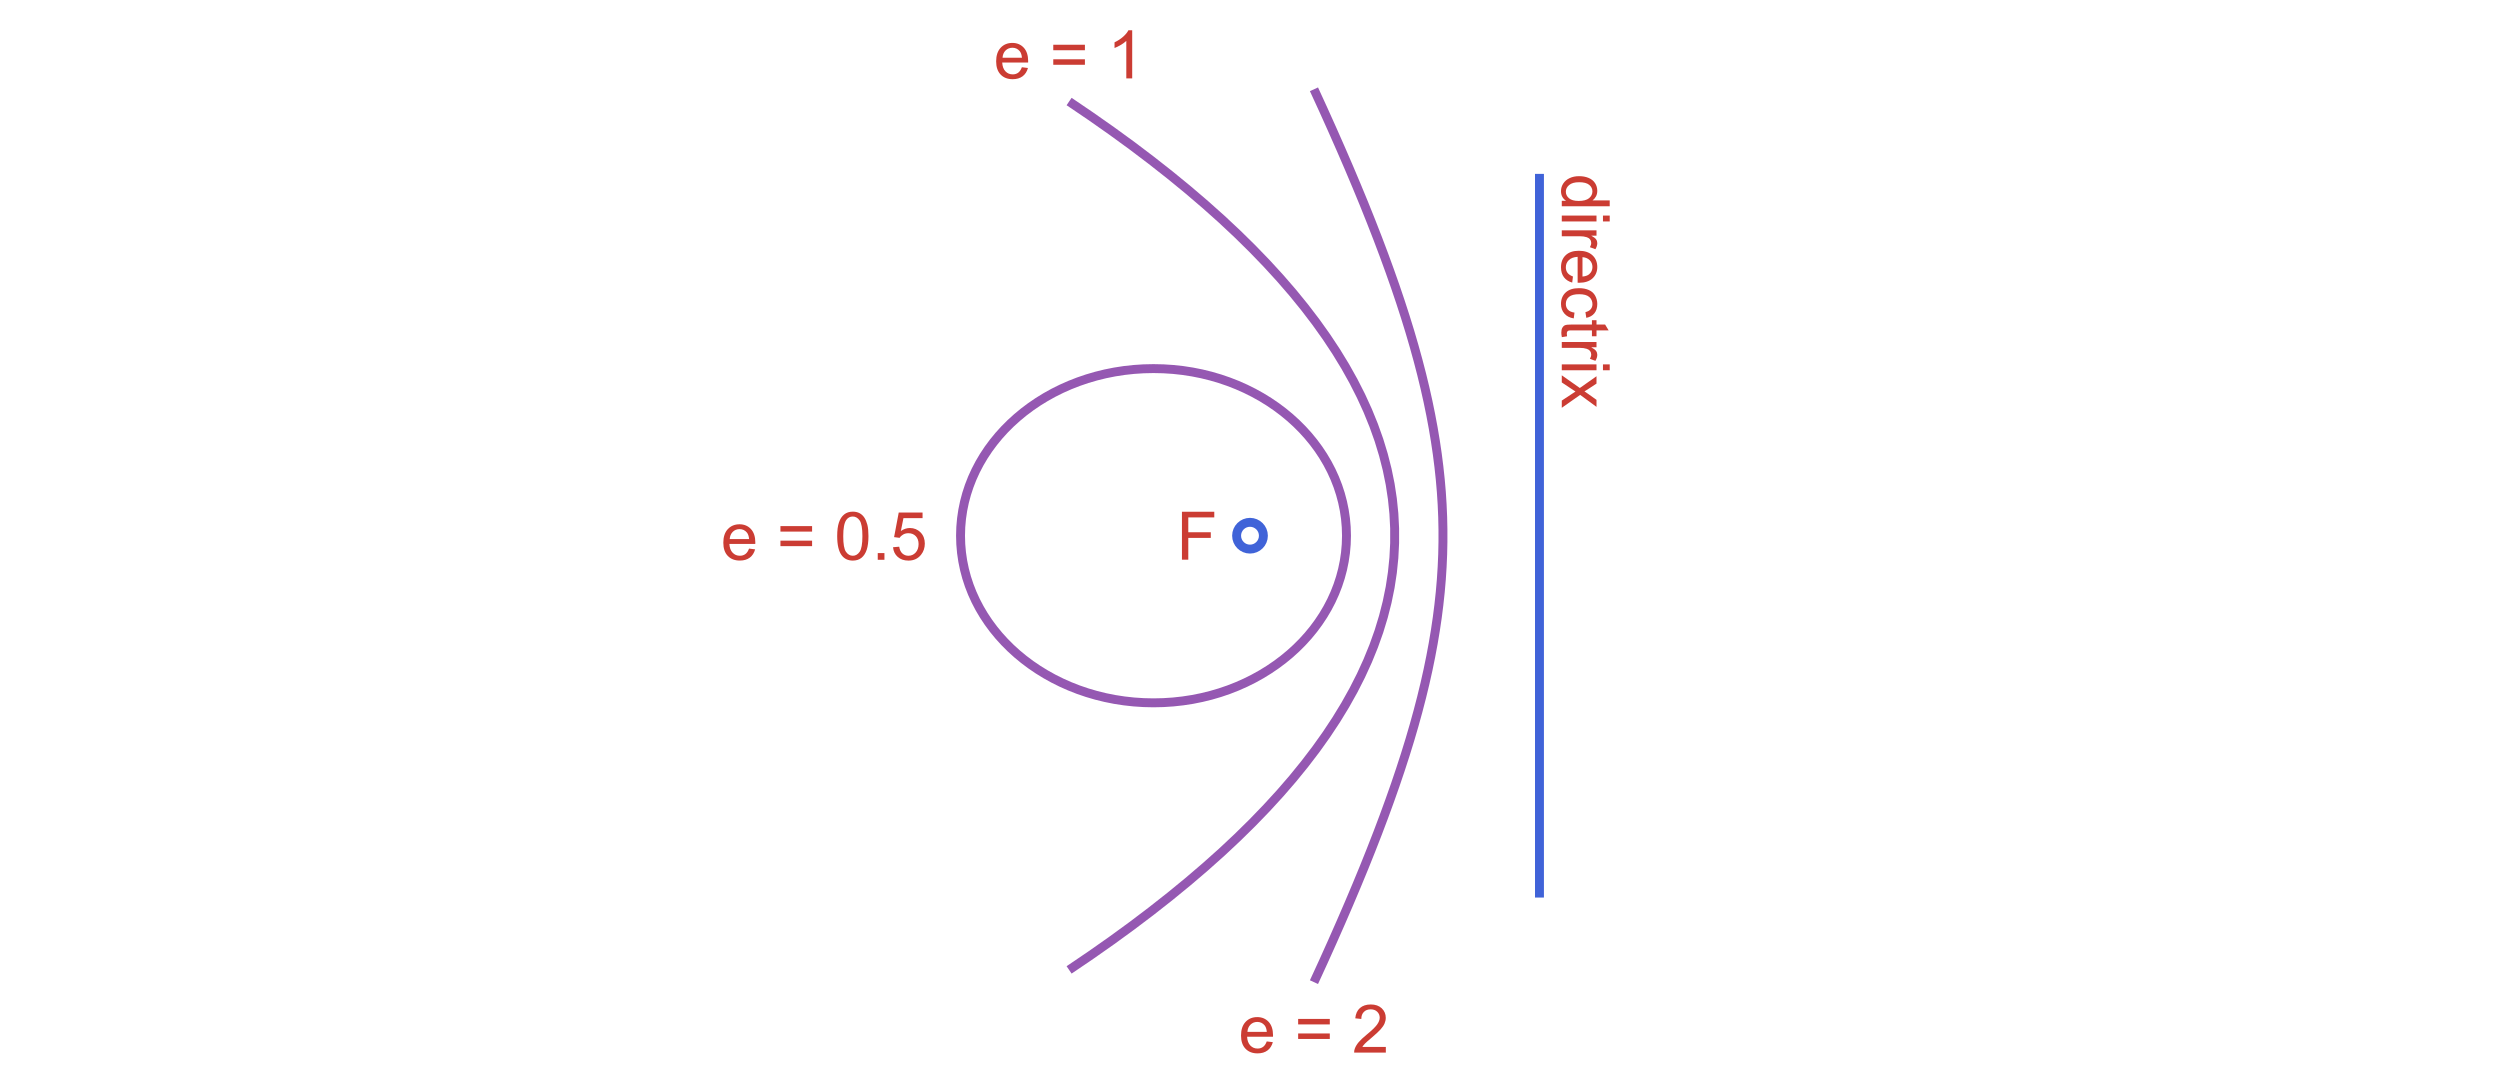
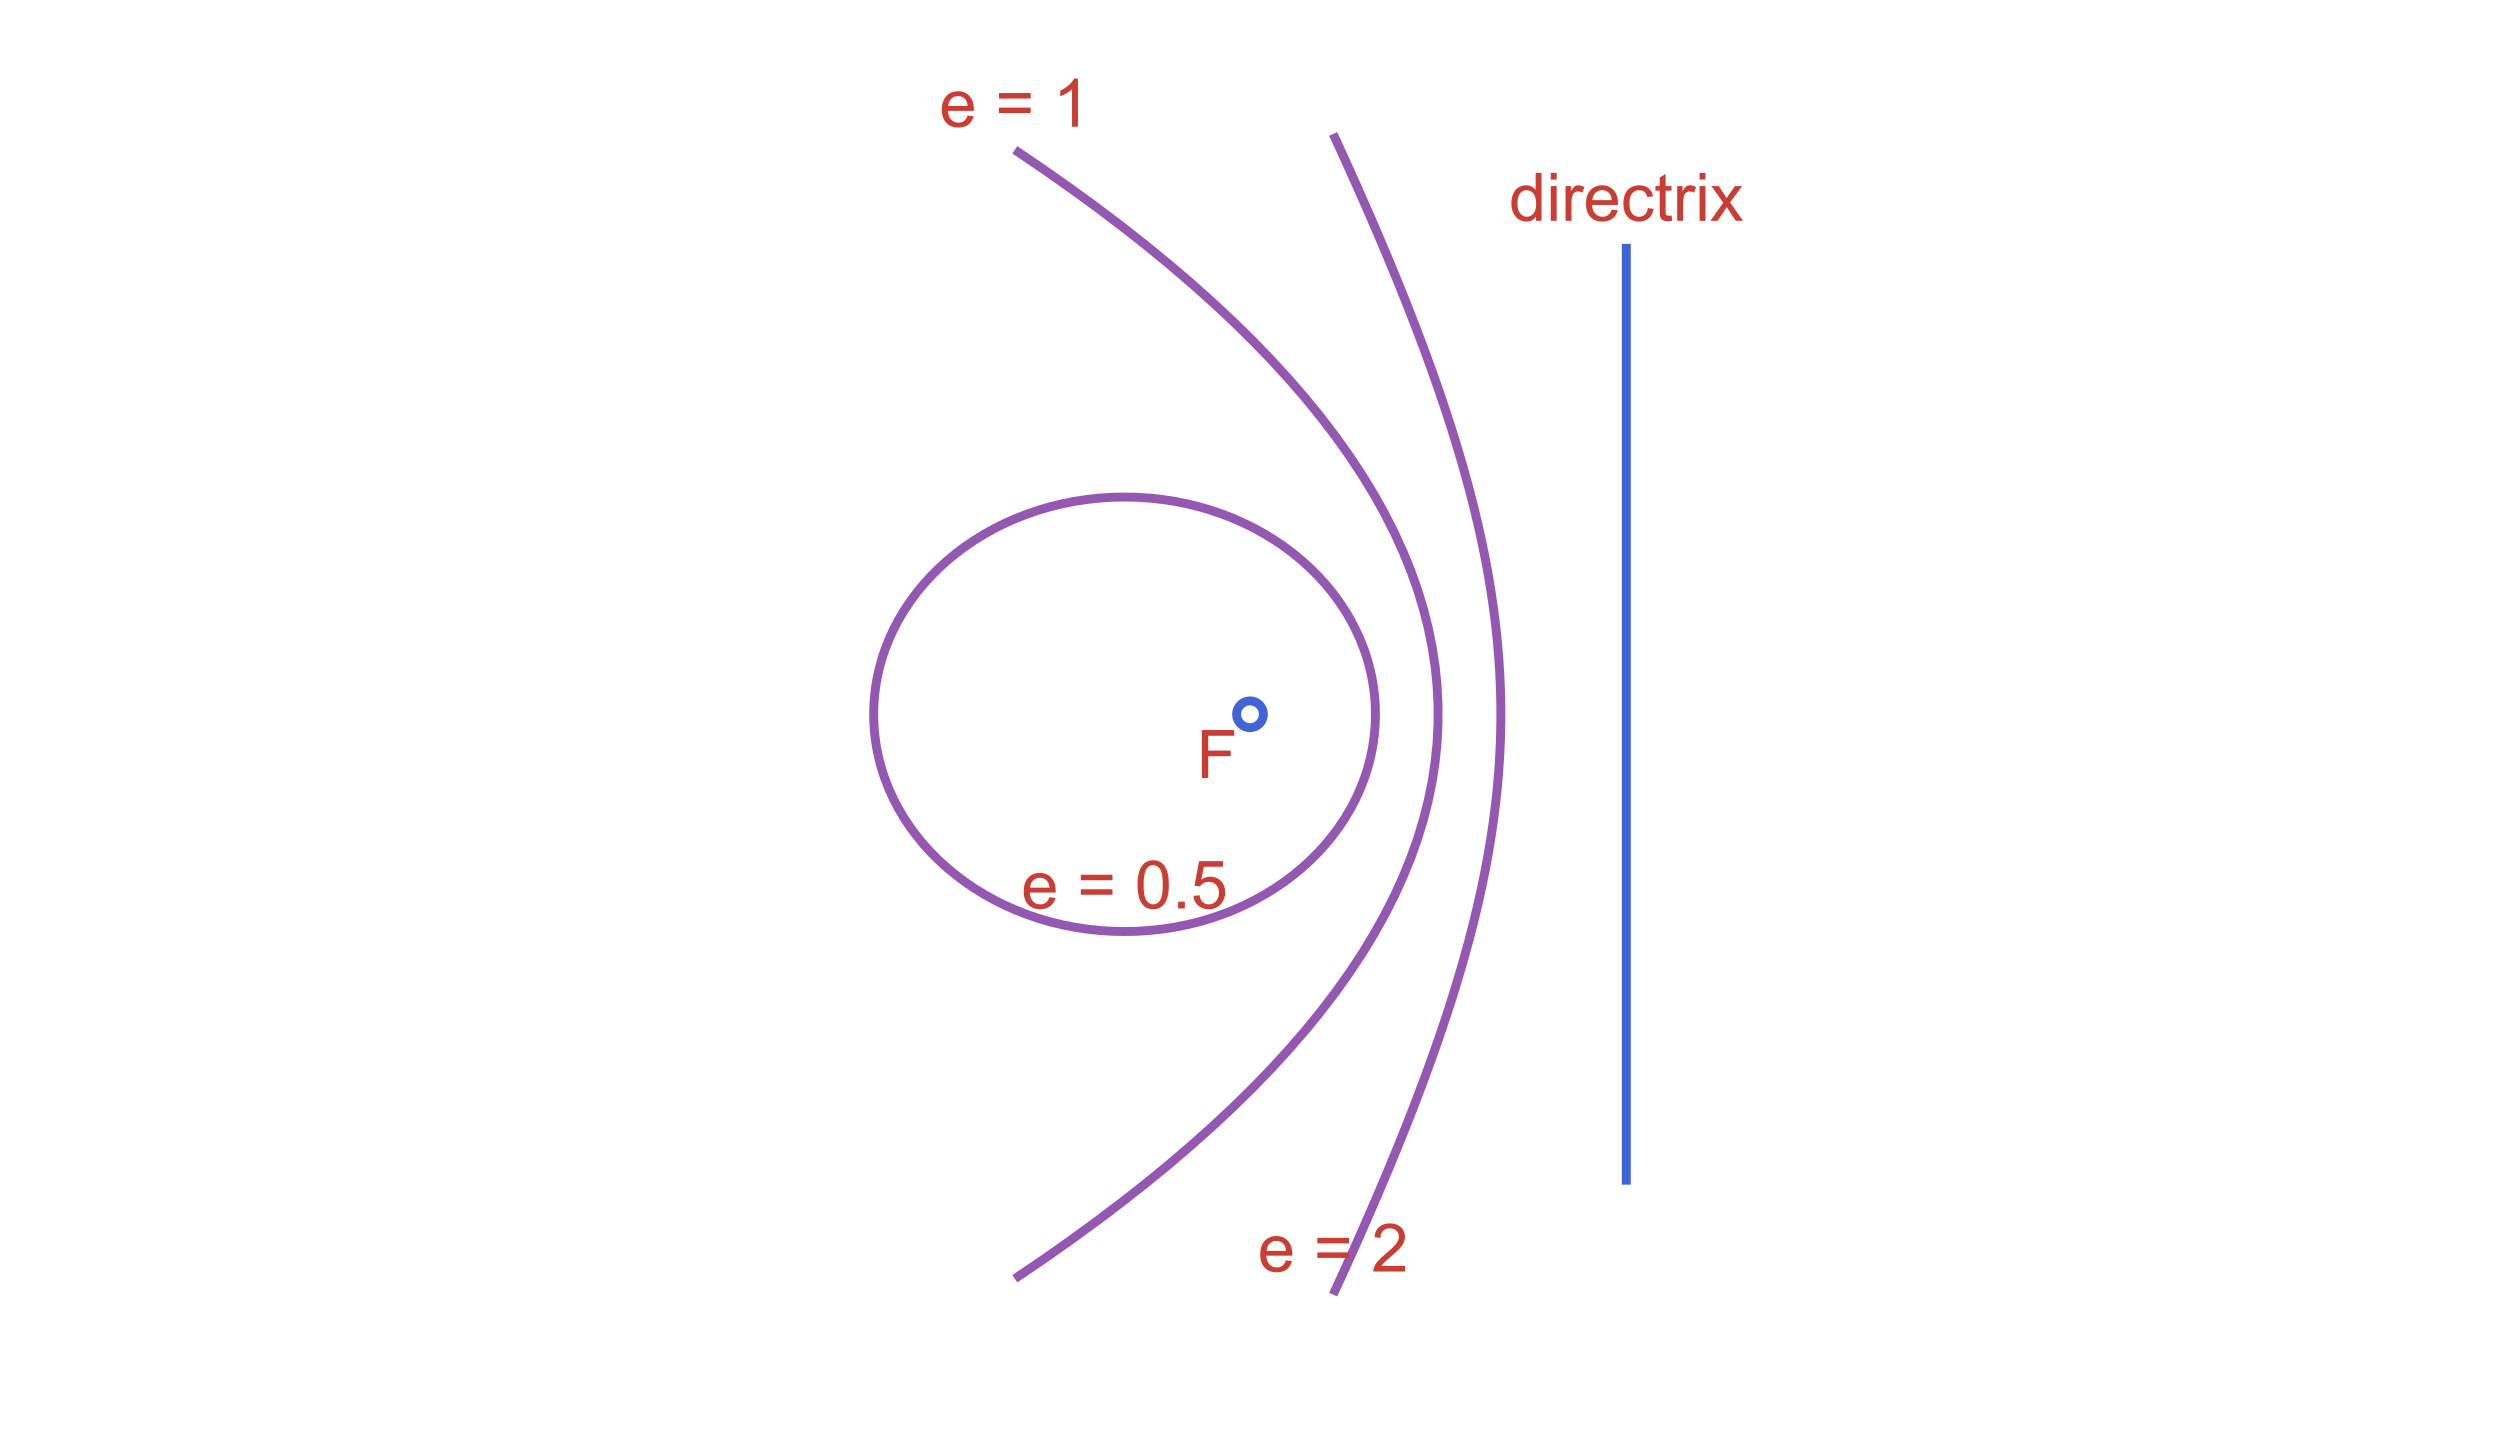
- <svg xmlns="http://www.w3.org/2000/svg" xmlns:xlink="http://www.w3.org/1999/xlink" width="560" height="240" viewBox="0 0 560 240">
+ <svg xmlns="http://www.w3.org/2000/svg" xmlns:xlink="http://www.w3.org/1999/xlink" width="560" height="320" viewBox="0 0 560 320">
  <defs>
    <g>
      <g id="glyph-0-0">
        <path d="M 1.23 0 L 1.23 -10.738 L 8.473 -10.738 L 8.473 -9.469 L 2.652 -9.469 L 2.652 -6.145 L 7.691 -6.145 L 7.691 -4.879 L 2.652 -4.879 L 2.652 0 Z M 1.23 0 " />
      </g>
      <g id="glyph-0-1">
        <path d="M 6.312 -2.504 L 7.676 -2.336 C 7.457 -1.535 7.059 -0.918 6.48 -0.48 C 5.898 -0.043 5.156 0.176 4.254 0.176 C 3.113 0.176 2.211 -0.172 1.547 -0.875 C 0.883 -1.57 0.551 -2.555 0.551 -3.824 C 0.551 -5.129 0.887 -6.145 1.559 -6.867 C 2.23 -7.59 3.105 -7.949 4.184 -7.953 C 5.223 -7.949 6.07 -7.598 6.73 -6.891 C 7.387 -6.18 7.715 -5.184 7.719 -3.902 C 7.715 -3.824 7.715 -3.707 7.711 -3.551 L 1.91 -3.551 C 1.957 -2.695 2.199 -2.039 2.637 -1.586 C 3.07 -1.129 3.609 -0.902 4.262 -0.906 C 4.742 -0.902 5.156 -1.031 5.5 -1.289 C 5.84 -1.543 6.109 -1.945 6.312 -2.504 Z M 1.984 -4.637 L 6.328 -4.637 C 6.27 -5.285 6.102 -5.777 5.828 -6.109 C 5.406 -6.613 4.863 -6.867 4.195 -6.871 C 3.59 -6.867 3.078 -6.664 2.668 -6.262 C 2.254 -5.855 2.027 -5.312 1.984 -4.637 Z M 1.984 -4.637 " />
      </g>
      <g id="glyph-0-2">
</g>
      <g id="glyph-0-3">
        <path d="M 7.926 -6.312 L 0.836 -6.312 L 0.836 -7.543 L 7.926 -7.543 Z M 7.926 -3.055 L 0.836 -3.055 L 0.836 -4.285 L 7.926 -4.285 Z M 7.926 -3.055 " />
      </g>
      <g id="glyph-0-4">
+         <path d="M 0.621 -5.297 C 0.621 -6.562 0.75 -7.582 1.012 -8.359 C 1.273 -9.133 1.664 -9.73 2.18 -10.152 C 2.695 -10.57 3.344 -10.781 4.125 -10.781 C 4.699 -10.781 5.203 -10.664 5.641 -10.434 C 6.074 -10.199 6.434 -9.863 6.715 -9.43 C 6.996 -8.988 7.219 -8.457 7.383 -7.832 C 7.543 -7.203 7.621 -6.359 7.625 -5.297 C 7.621 -4.035 7.492 -3.016 7.234 -2.246 C 6.973 -1.469 6.586 -0.871 6.074 -0.449 C 5.559 -0.027 4.91 0.18 4.125 0.184 C 3.086 0.18 2.27 -0.188 1.684 -0.93 C 0.973 -1.82 0.621 -3.277 0.621 -5.297 Z M 1.977 -5.297 C 1.973 -3.531 2.18 -2.355 2.594 -1.777 C 3.004 -1.191 3.516 -0.902 4.125 -0.902 C 4.727 -0.902 5.234 -1.195 5.648 -1.781 C 6.062 -2.367 6.27 -3.539 6.27 -5.297 C 6.27 -7.062 6.062 -8.234 5.648 -8.816 C 5.234 -9.398 4.719 -9.691 4.109 -9.691 C 3.5 -9.691 3.02 -9.434 2.66 -8.922 C 2.203 -8.262 1.973 -7.055 1.977 -5.297 Z M 1.977 -5.297 " />
+       </g>
+       <g id="glyph-0-5">
+         <path d="M 1.363 0 L 1.363 -1.5 L 2.863 -1.5 L 2.863 0 Z M 1.363 0 " />
+       </g>
+       <g id="glyph-0-6">
+         <path d="M 0.621 -2.812 L 2.008 -2.93 C 2.105 -2.254 2.344 -1.746 2.719 -1.41 C 3.094 -1.07 3.543 -0.902 4.07 -0.902 C 4.703 -0.902 5.242 -1.141 5.684 -1.617 C 6.121 -2.094 6.34 -2.727 6.344 -3.523 C 6.34 -4.273 6.129 -4.867 5.707 -5.301 C 5.285 -5.734 4.73 -5.953 4.051 -5.953 C 3.621 -5.953 3.238 -5.855 2.898 -5.664 C 2.555 -5.469 2.285 -5.219 2.094 -4.914 L 0.855 -5.074 L 1.898 -10.59 L 7.234 -10.59 L 7.234 -9.332 L 2.953 -9.332 L 2.375 -6.445 C 3.016 -6.891 3.691 -7.113 4.402 -7.117 C 5.336 -7.113 6.129 -6.789 6.773 -6.145 C 7.418 -5.492 7.738 -4.656 7.742 -3.641 C 7.738 -2.664 7.457 -1.824 6.891 -1.121 C 6.203 -0.25 5.262 0.18 4.07 0.184 C 3.094 0.18 2.297 -0.09 1.68 -0.637 C 1.059 -1.18 0.707 -1.906 0.621 -2.812 Z M 0.621 -2.812 " />
+       </g>
+       <g id="glyph-0-7">
        <path d="M 5.59 0 L 4.27 0 L 4.27 -8.402 C 3.949 -8.098 3.531 -7.793 3.02 -7.492 C 2.504 -7.188 2.043 -6.961 1.633 -6.812 L 1.633 -8.086 C 2.367 -8.43 3.012 -8.848 3.566 -9.344 C 4.117 -9.836 4.508 -10.316 4.738 -10.781 L 5.59 -10.781 Z M 5.59 0 " />
      </g>
-       <g id="glyph-0-5">
+       <g id="glyph-0-8">
        <path d="M 7.551 -1.266 L 7.551 0 L 0.453 0 C 0.438 -0.316 0.492 -0.621 0.609 -0.914 C 0.789 -1.398 1.078 -1.875 1.477 -2.344 C 1.875 -2.812 2.449 -3.352 3.199 -3.969 C 4.367 -4.922 5.156 -5.68 5.566 -6.242 C 5.973 -6.797 6.176 -7.328 6.18 -7.828 C 6.176 -8.352 5.988 -8.793 5.621 -9.152 C 5.246 -9.512 4.762 -9.691 4.16 -9.691 C 3.523 -9.691 3.016 -9.5 2.637 -9.117 C 2.254 -8.734 2.059 -8.207 2.059 -7.535 L 0.703 -7.676 C 0.797 -8.684 1.145 -9.453 1.75 -9.984 C 2.355 -10.516 3.168 -10.781 4.188 -10.781 C 5.215 -10.781 6.031 -10.492 6.633 -9.922 C 7.234 -9.348 7.535 -8.641 7.535 -7.801 C 7.535 -7.367 7.445 -6.945 7.27 -6.531 C 7.094 -6.113 6.801 -5.676 6.395 -5.223 C 5.984 -4.762 5.309 -4.133 4.367 -3.332 C 3.57 -2.664 3.062 -2.215 2.84 -1.98 C 2.613 -1.742 2.43 -1.504 2.285 -1.266 Z M 7.551 -1.266 " />
      </g>
-       <g id="glyph-0-6">
-         <path d="M 0.621 -5.297 C 0.621 -6.562 0.75 -7.582 1.012 -8.359 C 1.273 -9.133 1.664 -9.73 2.18 -10.152 C 2.695 -10.57 3.344 -10.781 4.125 -10.781 C 4.699 -10.781 5.203 -10.664 5.641 -10.434 C 6.074 -10.199 6.434 -9.863 6.715 -9.43 C 6.996 -8.988 7.219 -8.457 7.383 -7.832 C 7.543 -7.203 7.621 -6.359 7.625 -5.297 C 7.621 -4.035 7.492 -3.016 7.234 -2.246 C 6.973 -1.469 6.586 -0.871 6.074 -0.449 C 5.559 -0.027 4.91 0.18 4.125 0.184 C 3.086 0.18 2.27 -0.188 1.684 -0.93 C 0.973 -1.82 0.621 -3.277 0.621 -5.297 Z M 1.977 -5.297 C 1.973 -3.531 2.18 -2.355 2.594 -1.777 C 3.004 -1.191 3.516 -0.902 4.125 -0.902 C 4.727 -0.902 5.234 -1.195 5.648 -1.781 C 6.062 -2.367 6.27 -3.539 6.27 -5.297 C 6.27 -7.062 6.062 -8.234 5.648 -8.816 C 5.234 -9.398 4.719 -9.691 4.109 -9.691 C 3.5 -9.691 3.02 -9.434 2.66 -8.922 C 2.203 -8.262 1.973 -7.055 1.977 -5.297 Z M 1.977 -5.297 " />
+       <g id="glyph-0-9">
+         <path d="M 6.035 0 L 6.035 -0.98 C 5.543 -0.207 4.816 0.176 3.859 0.176 C 3.238 0.176 2.668 0.008 2.148 -0.336 C 1.629 -0.676 1.227 -1.156 0.941 -1.77 C 0.652 -2.379 0.508 -3.082 0.512 -3.883 C 0.508 -4.656 0.637 -5.359 0.898 -5.996 C 1.156 -6.625 1.547 -7.109 2.066 -7.449 C 2.582 -7.781 3.16 -7.949 3.801 -7.953 C 4.266 -7.949 4.684 -7.852 5.051 -7.656 C 5.418 -7.457 5.715 -7.199 5.945 -6.883 L 5.945 -10.738 L 7.258 -10.738 L 7.258 0 Z M 1.867 -3.883 C 1.863 -2.883 2.074 -2.137 2.496 -1.645 C 2.918 -1.148 3.414 -0.902 3.984 -0.906 C 4.559 -0.902 5.047 -1.137 5.453 -1.613 C 5.855 -2.082 6.059 -2.805 6.059 -3.773 C 6.059 -4.836 5.852 -5.613 5.441 -6.113 C 5.031 -6.609 4.527 -6.859 3.926 -6.863 C 3.34 -6.859 2.848 -6.621 2.457 -6.145 C 2.059 -5.664 1.863 -4.91 1.867 -3.883 Z M 1.867 -3.883 " />
      </g>
-       <g id="glyph-0-7">
-         <path d="M 1.363 0 L 1.363 -1.5 L 2.863 -1.5 L 2.863 0 Z M 1.363 0 " />
+       <g id="glyph-0-10">
+         <path d="M 0.996 -9.223 L 0.996 -10.738 L 2.312 -10.738 L 2.312 -9.223 Z M 0.996 0 L 0.996 -7.777 L 2.312 -7.777 L 2.312 0 Z M 0.996 0 " />
      </g>
-       <g id="glyph-0-8">
-         <path d="M 0.621 -2.812 L 2.008 -2.93 C 2.105 -2.254 2.344 -1.746 2.719 -1.41 C 3.094 -1.07 3.543 -0.902 4.07 -0.902 C 4.703 -0.902 5.242 -1.141 5.684 -1.617 C 6.121 -2.094 6.34 -2.727 6.344 -3.523 C 6.34 -4.273 6.129 -4.867 5.707 -5.301 C 5.285 -5.734 4.73 -5.953 4.051 -5.953 C 3.621 -5.953 3.238 -5.855 2.898 -5.664 C 2.555 -5.469 2.285 -5.219 2.094 -4.914 L 0.855 -5.074 L 1.898 -10.59 L 7.234 -10.59 L 7.234 -9.332 L 2.953 -9.332 L 2.375 -6.445 C 3.016 -6.891 3.691 -7.113 4.402 -7.117 C 5.336 -7.113 6.129 -6.789 6.773 -6.145 C 7.418 -5.492 7.738 -4.656 7.742 -3.641 C 7.738 -2.664 7.457 -1.824 6.891 -1.121 C 6.203 -0.25 5.262 0.18 4.07 0.184 C 3.094 0.18 2.297 -0.09 1.68 -0.637 C 1.059 -1.18 0.707 -1.906 0.621 -2.812 Z M 0.621 -2.812 " />
+       <g id="glyph-0-11">
+         <path d="M 0.973 0 L 0.973 -7.777 L 2.16 -7.777 L 2.16 -6.598 C 2.461 -7.148 2.738 -7.512 2.996 -7.688 C 3.25 -7.863 3.535 -7.949 3.844 -7.953 C 4.289 -7.949 4.738 -7.809 5.199 -7.531 L 4.746 -6.305 C 4.422 -6.496 4.098 -6.59 3.781 -6.594 C 3.488 -6.59 3.23 -6.504 3.004 -6.332 C 2.773 -6.156 2.609 -5.914 2.512 -5.609 C 2.363 -5.137 2.289 -4.625 2.293 -4.07 L 2.293 0 Z M 0.973 0 " />
      </g>
-       <g id="glyph-1-0">
-         <path d="M 0 6.035 L 0.98 6.035 C 0.207 5.543 -0.176 4.816 -0.176 3.859 C -0.176 3.238 -0.008 2.668 0.336 2.148 C 0.676 1.629 1.156 1.227 1.77 0.941 C 2.379 0.652 3.082 0.508 3.883 0.512 C 4.656 0.508 5.359 0.637 5.996 0.898 C 6.625 1.156 7.109 1.547 7.449 2.062 C 7.781 2.578 7.949 3.156 7.953 3.801 C 7.949 4.266 7.852 4.684 7.656 5.051 C 7.457 5.418 7.199 5.715 6.883 5.945 L 10.738 5.945 L 10.738 7.258 L 0 7.258 Z M 3.883 1.867 C 2.883 1.863 2.137 2.074 1.648 2.496 C 1.152 2.918 0.906 3.414 0.91 3.984 C 0.906 4.559 1.141 5.047 1.613 5.453 C 2.082 5.855 2.805 6.059 3.773 6.059 C 4.836 6.059 5.613 5.852 6.113 5.441 C 6.609 5.031 6.859 4.527 6.863 3.926 C 6.859 3.34 6.621 2.848 6.145 2.457 C 5.664 2.059 4.91 1.863 3.883 1.867 Z M 3.883 1.867 " />
+       <g id="glyph-0-12">
+         <path d="M 6.062 -2.848 L 7.359 -2.68 C 7.219 -1.781 6.855 -1.082 6.273 -0.582 C 5.688 -0.074 4.973 0.176 4.125 0.176 C 3.059 0.176 2.199 -0.172 1.555 -0.867 C 0.906 -1.562 0.586 -2.559 0.586 -3.859 C 0.586 -4.699 0.723 -5.434 1.004 -6.062 C 1.277 -6.691 1.703 -7.164 2.273 -7.48 C 2.844 -7.793 3.461 -7.949 4.133 -7.953 C 4.973 -7.949 5.664 -7.738 6.203 -7.312 C 6.738 -6.883 7.082 -6.273 7.234 -5.492 L 5.953 -5.297 C 5.832 -5.816 5.613 -6.207 5.305 -6.473 C 4.992 -6.734 4.621 -6.867 4.184 -6.871 C 3.52 -6.867 2.977 -6.629 2.562 -6.156 C 2.145 -5.676 1.938 -4.922 1.941 -3.898 C 1.938 -2.848 2.137 -2.09 2.539 -1.617 C 2.938 -1.141 3.461 -0.902 4.109 -0.906 C 4.625 -0.902 5.059 -1.062 5.406 -1.383 C 5.75 -1.699 5.969 -2.188 6.062 -2.848 Z M 6.062 -2.848 " />
      </g>
-       <g id="glyph-1-1">
-         <path d="M 9.223 0.996 L 10.738 0.996 L 10.738 2.312 L 9.223 2.312 Z M 0 0.996 L 7.777 0.996 L 7.777 2.312 L 0 2.312 Z M 0 0.996 " />
+       <g id="glyph-0-13">
+         <path d="M 3.867 -1.18 L 4.059 -0.016 C 3.684 0.062 3.352 0.098 3.062 0.102 C 2.582 0.098 2.211 0.027 1.949 -0.125 C 1.684 -0.273 1.496 -0.473 1.391 -0.719 C 1.281 -0.965 1.23 -1.484 1.23 -2.277 L 1.23 -6.754 L 0.266 -6.754 L 0.266 -7.777 L 1.23 -7.777 L 1.23 -9.703 L 2.543 -10.496 L 2.543 -7.777 L 3.867 -7.777 L 3.867 -6.754 L 2.543 -6.754 L 2.543 -2.203 C 2.543 -1.828 2.562 -1.586 2.609 -1.48 C 2.652 -1.371 2.73 -1.285 2.836 -1.223 C 2.941 -1.156 3.09 -1.125 3.289 -1.129 C 3.43 -1.125 3.625 -1.141 3.867 -1.18 Z M 3.867 -1.18 " />
      </g>
-       <g id="glyph-1-2">
-         <path d="M 0 0.973 L 7.777 0.973 L 7.777 2.16 L 6.598 2.16 C 7.148 2.461 7.512 2.738 7.688 2.996 C 7.863 3.25 7.949 3.535 7.953 3.844 C 7.949 4.289 7.809 4.738 7.531 5.199 L 6.305 4.746 C 6.496 4.422 6.59 4.098 6.594 3.777 C 6.59 3.488 6.504 3.23 6.332 3.004 C 6.156 2.773 5.914 2.609 5.609 2.512 C 5.137 2.363 4.625 2.289 4.07 2.293 L 0 2.293 Z M 0 0.973 " />
-       </g>
-       <g id="glyph-1-3">
-         <path d="M 2.504 6.312 L 2.336 7.676 C 1.539 7.457 0.922 7.059 0.484 6.48 C 0.043 5.898 -0.176 5.156 -0.176 4.254 C -0.176 3.113 0.172 2.211 0.875 1.547 C 1.57 0.883 2.555 0.551 3.824 0.551 C 5.129 0.551 6.145 0.887 6.867 1.559 C 7.59 2.23 7.949 3.105 7.953 4.184 C 7.949 5.223 7.598 6.07 6.891 6.73 C 6.184 7.387 5.188 7.715 3.902 7.719 C 3.824 7.715 3.707 7.715 3.551 7.711 L 3.551 1.91 C 2.695 1.957 2.039 2.199 1.59 2.637 C 1.133 3.07 0.906 3.609 0.91 4.262 C 0.906 4.742 1.035 5.156 1.289 5.5 C 1.543 5.84 1.945 6.109 2.504 6.312 Z M 4.637 1.984 L 4.637 6.328 C 5.285 6.27 5.777 6.102 6.109 5.828 C 6.613 5.406 6.867 4.863 6.871 4.195 C 6.867 3.59 6.664 3.078 6.262 2.668 C 5.855 2.254 5.312 2.027 4.637 1.984 Z M 4.637 1.984 " />
-       </g>
-       <g id="glyph-1-4">
-         <path d="M 2.848 6.062 L 2.68 7.359 C 1.781 7.219 1.082 6.855 0.582 6.273 C 0.074 5.688 -0.176 4.973 -0.176 4.125 C -0.176 3.059 0.172 2.199 0.867 1.555 C 1.562 0.906 2.559 0.586 3.859 0.586 C 4.699 0.586 5.434 0.723 6.062 1.004 C 6.691 1.277 7.164 1.703 7.48 2.273 C 7.793 2.844 7.949 3.461 7.953 4.129 C 7.949 4.973 7.738 5.664 7.312 6.203 C 6.883 6.738 6.273 7.082 5.492 7.234 L 5.297 5.953 C 5.816 5.832 6.207 5.613 6.473 5.305 C 6.734 4.992 6.867 4.621 6.871 4.184 C 6.867 3.52 6.629 2.977 6.156 2.562 C 5.676 2.145 4.922 1.938 3.898 1.941 C 2.848 1.938 2.09 2.137 1.617 2.539 C 1.145 2.938 0.906 3.461 0.91 4.109 C 0.906 4.625 1.066 5.059 1.383 5.406 C 1.699 5.75 2.188 5.969 2.848 6.062 Z M 2.848 6.062 " />
-       </g>
-       <g id="glyph-1-5">
-         <path d="M 1.18 3.867 L 0.016 4.059 C -0.062 3.684 -0.098 3.352 -0.102 3.062 C -0.098 2.582 -0.027 2.211 0.125 1.949 C 0.273 1.684 0.473 1.496 0.719 1.391 C 0.965 1.281 1.484 1.23 2.277 1.23 L 6.754 1.23 L 6.754 0.262 L 7.777 0.262 L 7.777 1.23 L 9.703 1.23 L 10.496 2.543 L 7.777 2.543 L 7.777 3.867 L 6.754 3.867 L 6.754 2.543 L 2.203 2.543 C 1.828 2.543 1.586 2.562 1.48 2.609 C 1.371 2.652 1.285 2.73 1.223 2.836 C 1.156 2.941 1.125 3.09 1.129 3.289 C 1.125 3.43 1.141 3.625 1.18 3.867 Z M 1.18 3.867 " />
-       </g>
-       <g id="glyph-1-6">
-         <path d="M 0 0.109 L 4.043 2.953 L 7.777 0.32 L 7.777 1.969 L 5.953 3.164 C 5.605 3.387 5.312 3.566 5.082 3.707 C 5.402 3.918 5.691 4.117 5.941 4.301 L 7.777 5.609 L 7.777 7.184 L 4.117 4.496 L 0 7.391 L 0 5.773 L 2.418 4.176 L 3.07 3.75 L 0 1.707 Z M 0 0.109 " />
+       <g id="glyph-0-14">
+         <path d="M 0.109 0 L 2.953 -4.043 L 0.32 -7.777 L 1.969 -7.777 L 3.164 -5.953 C 3.387 -5.605 3.566 -5.312 3.707 -5.082 C 3.918 -5.402 4.117 -5.691 4.301 -5.941 L 5.609 -7.777 L 7.184 -7.777 L 4.496 -4.117 L 7.391 0 L 5.773 0 L 4.176 -2.418 L 3.75 -3.07 L 1.707 0 Z M 0.109 0 " />
      </g>
    </g>
  </defs>
-   <path fill="none" stroke-width="2" stroke-linecap="butt" stroke-linejoin="miter" stroke="rgb(25.1%, 38.8%, 84.7%)" stroke-opacity="1" stroke-miterlimit="10" d="M 344.84 201.051 L 344.84 38.949 " />
-   <path fill="none" stroke-width="2" stroke-linecap="butt" stroke-linejoin="miter" stroke="rgb(58.4%, 34.5%, 69.8%)" stroke-opacity="1" stroke-miterlimit="10" d="M 215.16 120 C 215.16 99.324 234.516 82.566 258.387 82.566 C 282.262 82.566 301.613 99.324 301.613 120 C 301.613 140.676 282.262 157.434 258.387 157.434 C 234.516 157.434 215.16 140.676 215.16 120 " />
-   <path fill="none" stroke-width="2" stroke-linecap="butt" stroke-linejoin="miter" stroke="rgb(58.4%, 34.5%, 69.8%)" stroke-opacity="1" stroke-miterlimit="10" d="M 239.477 22.742 L 244.336 26.039 L 249.031 29.336 L 253.559 32.633 L 257.914 35.93 L 262.105 39.227 L 266.129 42.523 L 269.984 45.82 L 273.676 49.117 L 277.195 52.414 L 280.547 55.711 L 283.73 59.008 L 286.75 62.305 L 289.602 65.602 L 292.281 68.898 L 294.797 72.195 L 297.145 75.492 L 299.324 78.789 L 301.336 82.086 L 303.18 85.383 L 304.855 88.68 L 306.363 91.977 L 307.703 95.273 L 308.879 98.57 L 309.883 101.867 L 310.723 105.164 L 311.395 108.461 L 311.895 111.758 L 312.23 115.055 L 312.398 118.352 L 312.398 121.648 L 312.23 124.945 L 311.895 128.242 L 311.395 131.539 L 310.723 134.836 L 309.883 138.133 L 308.879 141.43 L 307.703 144.727 L 306.363 148.023 L 304.855 151.32 L 303.18 154.617 L 301.336 157.914 L 299.324 161.211 L 297.145 164.508 L 294.797 167.805 L 292.281 171.102 L 289.602 174.398 L 286.75 177.695 L 283.73 180.992 L 280.547 184.289 L 277.195 187.586 L 273.676 190.883 L 269.984 194.18 L 266.129 197.477 L 262.105 200.773 L 257.914 204.07 L 253.559 207.367 L 249.031 210.664 L 244.336 213.961 L 239.477 217.258 " />
-   <path fill="none" stroke-width="2" stroke-linecap="butt" stroke-linejoin="miter" stroke="rgb(58.4%, 34.5%, 69.8%)" stroke-opacity="1" stroke-miterlimit="10" d="M 294.328 220 L 296.434 215.41 L 298.438 210.953 L 300.348 206.621 L 302.168 202.414 L 303.898 198.316 L 305.543 194.332 L 307.098 190.449 L 308.574 186.664 L 309.969 182.969 L 311.285 179.363 L 312.527 175.844 L 313.691 172.398 L 314.785 169.027 L 315.805 165.723 L 316.754 162.48 L 317.633 159.301 L 318.445 156.176 L 319.191 153.098 L 319.871 150.066 L 320.484 147.078 L 321.035 144.129 L 321.523 141.211 L 321.949 138.324 L 322.312 135.461 L 322.617 132.621 L 322.859 129.801 L 323.039 126.988 L 323.16 124.191 L 323.219 121.395 L 323.219 118.605 L 323.16 115.809 L 323.039 113.012 L 322.859 110.199 L 322.617 107.379 L 322.312 104.539 L 321.949 101.676 L 321.523 98.789 L 321.035 95.871 L 320.484 92.922 L 319.871 89.934 L 319.191 86.902 L 318.445 83.824 L 317.633 80.699 L 316.754 77.52 L 315.805 74.277 L 314.785 70.973 L 313.691 67.602 L 312.527 64.156 L 311.285 60.637 L 309.969 57.031 L 308.574 53.336 L 307.098 49.551 L 305.543 45.668 L 303.898 41.684 L 302.168 37.586 L 300.348 33.379 L 298.438 29.047 L 296.434 24.59 L 294.328 20 " />
+   <path fill="none" stroke-width="2" stroke-linecap="butt" stroke-linejoin="miter" stroke="rgb(25.1%, 38.8%, 84.7%)" stroke-opacity="1" stroke-miterlimit="10" d="M 364.293 265.363 L 364.293 54.637 " />
+   <path fill="none" stroke-width="2" stroke-linecap="butt" stroke-linejoin="miter" stroke="rgb(58.4%, 34.5%, 69.8%)" stroke-opacity="1" stroke-miterlimit="10" d="M 195.707 160 C 195.707 133.121 220.867 111.336 251.902 111.336 C 282.938 111.336 308.098 133.121 308.098 160 C 308.098 186.879 282.938 208.664 251.902 208.664 C 220.867 208.664 195.707 186.879 195.707 160 " />
+   <path fill="none" stroke-width="2" stroke-linecap="butt" stroke-linejoin="miter" stroke="rgb(58.4%, 34.5%, 69.8%)" stroke-opacity="1" stroke-miterlimit="10" d="M 227.316 33.562 L 233.637 37.848 L 239.738 42.137 L 245.625 46.422 L 251.289 50.707 L 256.738 54.992 L 261.969 59.277 L 266.98 63.566 L 271.777 67.852 L 276.352 72.137 L 280.711 76.422 L 284.852 80.711 L 288.773 84.996 L 292.48 89.281 L 295.965 93.566 L 299.234 97.852 L 302.285 102.141 L 305.121 106.426 L 307.734 110.711 L 310.133 114.996 L 312.312 119.281 L 314.273 123.57 L 316.016 127.855 L 317.543 132.141 L 318.848 136.426 L 319.938 140.715 L 320.812 145 L 321.465 149.285 L 321.902 153.57 L 322.117 157.855 L 322.117 162.145 L 321.902 166.43 L 321.465 170.715 L 320.812 175 L 319.938 179.285 L 318.848 183.574 L 317.543 187.859 L 316.016 192.145 L 314.273 196.43 L 312.312 200.719 L 310.133 205.004 L 307.734 209.289 L 305.121 213.574 L 302.285 217.859 L 299.234 222.148 L 295.965 226.434 L 292.48 230.719 L 288.773 235.004 L 284.852 239.289 L 280.711 243.578 L 276.352 247.863 L 271.777 252.148 L 266.98 256.434 L 261.969 260.723 L 256.738 265.008 L 251.289 269.293 L 245.625 273.578 L 239.738 277.863 L 233.637 282.152 L 227.316 286.438 " />
+   <path fill="none" stroke-width="2" stroke-linecap="butt" stroke-linejoin="miter" stroke="rgb(58.4%, 34.5%, 69.8%)" stroke-opacity="1" stroke-miterlimit="10" d="M 298.629 290 L 301.363 284.035 L 303.969 278.238 L 306.453 272.609 L 308.82 267.137 L 311.066 261.812 L 313.203 256.629 L 315.23 251.582 L 317.148 246.66 L 318.961 241.859 L 320.672 237.176 L 322.285 232.594 L 323.801 228.117 L 325.219 223.734 L 326.543 219.438 L 327.777 215.227 L 328.922 211.09 L 329.98 207.027 L 330.949 203.027 L 331.832 199.09 L 332.633 195.203 L 333.348 191.367 L 333.98 187.574 L 334.535 183.82 L 335.008 180.102 L 335.402 176.41 L 335.715 172.738 L 335.949 169.086 L 336.105 165.445 L 336.184 161.816 L 336.184 158.184 L 336.105 154.555 L 335.949 150.914 L 335.715 147.262 L 335.402 143.59 L 335.008 139.898 L 334.535 136.18 L 333.98 132.426 L 333.348 128.633 L 332.633 124.797 L 331.832 120.91 L 330.949 116.973 L 329.98 112.973 L 328.922 108.91 L 327.777 104.773 L 326.543 100.562 L 325.219 96.266 L 323.801 91.883 L 322.285 87.406 L 320.672 82.824 L 318.961 78.141 L 317.148 73.34 L 315.23 68.418 L 313.203 63.371 L 311.066 58.188 L 308.82 52.863 L 306.453 47.391 L 303.969 41.762 L 301.363 35.965 L 298.629 30 " />
  <g fill="rgb(79.6%, 23.5%, 20%)" fill-opacity="1">
-     <use xlink:href="#glyph-0-0" x="263.526" y="125.369" />
+     <use xlink:href="#glyph-0-0" x="267.99" y="174.273" />
  </g>
  <g fill="rgb(79.6%, 23.5%, 20%)" fill-opacity="1">
-     <use xlink:href="#glyph-0-1" x="222.586" y="17.565" />
-     <use xlink:href="#glyph-0-2" x="230.928" y="17.565" />
-     <use xlink:href="#glyph-0-3" x="235.096" y="17.565" />
-     <use xlink:href="#glyph-0-2" x="243.855" y="17.565" />
-     <use xlink:href="#glyph-0-4" x="248.023" y="17.565" />
+     <use xlink:href="#glyph-0-1" x="228.758" y="203.482" />
+     <use xlink:href="#glyph-0-2" x="237.101" y="203.482" />
+     <use xlink:href="#glyph-0-3" x="241.268" y="203.482" />
+     <use xlink:href="#glyph-0-2" x="250.028" y="203.482" />
+     <use xlink:href="#glyph-0-4" x="254.195" y="203.482" />
+     <use xlink:href="#glyph-0-5" x="262.538" y="203.482" />
+     <use xlink:href="#glyph-0-6" x="266.705" y="203.482" />
  </g>
  <g fill="rgb(79.6%, 23.5%, 20%)" fill-opacity="1">
-     <use xlink:href="#glyph-0-1" x="277.439" y="235.781" />
-     <use xlink:href="#glyph-0-2" x="285.781" y="235.781" />
-     <use xlink:href="#glyph-0-3" x="289.949" y="235.781" />
-     <use xlink:href="#glyph-0-2" x="298.709" y="235.781" />
-     <use xlink:href="#glyph-0-5" x="302.876" y="235.781" />
+     <use xlink:href="#glyph-0-1" x="210.428" y="28.387" />
+     <use xlink:href="#glyph-0-2" x="218.771" y="28.387" />
+     <use xlink:href="#glyph-0-3" x="222.938" y="28.387" />
+     <use xlink:href="#glyph-0-2" x="231.698" y="28.387" />
+     <use xlink:href="#glyph-0-7" x="235.865" y="28.387" />
  </g>
  <g fill="rgb(79.6%, 23.5%, 20%)" fill-opacity="1">
-     <use xlink:href="#glyph-1-0" x="349.839" y="38.951" />
-     <use xlink:href="#glyph-1-1" x="349.839" y="47.293" />
-     <use xlink:href="#glyph-1-2" x="349.839" y="50.626" />
-     <use xlink:href="#glyph-1-3" x="349.839" y="55.621" />
-     <use xlink:href="#glyph-1-4" x="349.839" y="63.963" />
-     <use xlink:href="#glyph-1-5" x="349.839" y="71.463" />
-     <use xlink:href="#glyph-1-2" x="349.839" y="75.63" />
-     <use xlink:href="#glyph-1-1" x="349.839" y="80.626" />
-     <use xlink:href="#glyph-1-6" x="349.839" y="83.958" />
+     <use xlink:href="#glyph-0-1" x="281.738" y="284.824" />
+     <use xlink:href="#glyph-0-2" x="290.08" y="284.824" />
+     <use xlink:href="#glyph-0-3" x="294.247" y="284.824" />
+     <use xlink:href="#glyph-0-2" x="303.007" y="284.824" />
+     <use xlink:href="#glyph-0-8" x="307.175" y="284.824" />
  </g>
  <g fill="rgb(79.6%, 23.5%, 20%)" fill-opacity="1">
-     <use xlink:href="#glyph-0-1" x="161.472" y="125.391" />
-     <use xlink:href="#glyph-0-2" x="169.814" y="125.391" />
-     <use xlink:href="#glyph-0-3" x="173.982" y="125.391" />
-     <use xlink:href="#glyph-0-2" x="182.742" y="125.391" />
-     <use xlink:href="#glyph-0-6" x="186.909" y="125.391" />
-     <use xlink:href="#glyph-0-7" x="195.251" y="125.391" />
-     <use xlink:href="#glyph-0-8" x="199.419" y="125.391" />
+     <use xlink:href="#glyph-0-9" x="338.038" y="49.46" />
+     <use xlink:href="#glyph-0-10" x="346.38" y="49.46" />
+     <use xlink:href="#glyph-0-11" x="349.712" y="49.46" />
+     <use xlink:href="#glyph-0-1" x="354.707" y="49.46" />
+     <use xlink:href="#glyph-0-12" x="363.05" y="49.46" />
+     <use xlink:href="#glyph-0-13" x="370.55" y="49.46" />
+     <use xlink:href="#glyph-0-11" x="374.717" y="49.46" />
+     <use xlink:href="#glyph-0-10" x="379.712" y="49.46" />
+     <use xlink:href="#glyph-0-14" x="383.045" y="49.46" />
  </g>
-   <path fill-rule="nonzero" fill="rgb(100%, 100%, 100%)" fill-opacity="1" stroke-width="2" stroke-linecap="butt" stroke-linejoin="miter" stroke="rgb(25.1%, 38.8%, 84.7%)" stroke-opacity="1" stroke-miterlimit="10" d="M 283 120 C 283 121.656 281.656 123 280 123 C 278.344 123 277 121.656 277 120 C 277 118.344 278.344 117 280 117 C 281.656 117 283 118.344 283 120 Z M 283 120 " />
+   <path fill-rule="nonzero" fill="rgb(100%, 100%, 100%)" fill-opacity="1" stroke-width="2" stroke-linecap="butt" stroke-linejoin="miter" stroke="rgb(25.1%, 38.8%, 84.7%)" stroke-opacity="1" stroke-miterlimit="10" d="M 283 160 C 283 161.656 281.656 163 280 163 C 278.344 163 277 161.656 277 160 C 277 158.344 278.344 157 280 157 C 281.656 157 283 158.344 283 160 Z M 283 160 " />
</svg>
